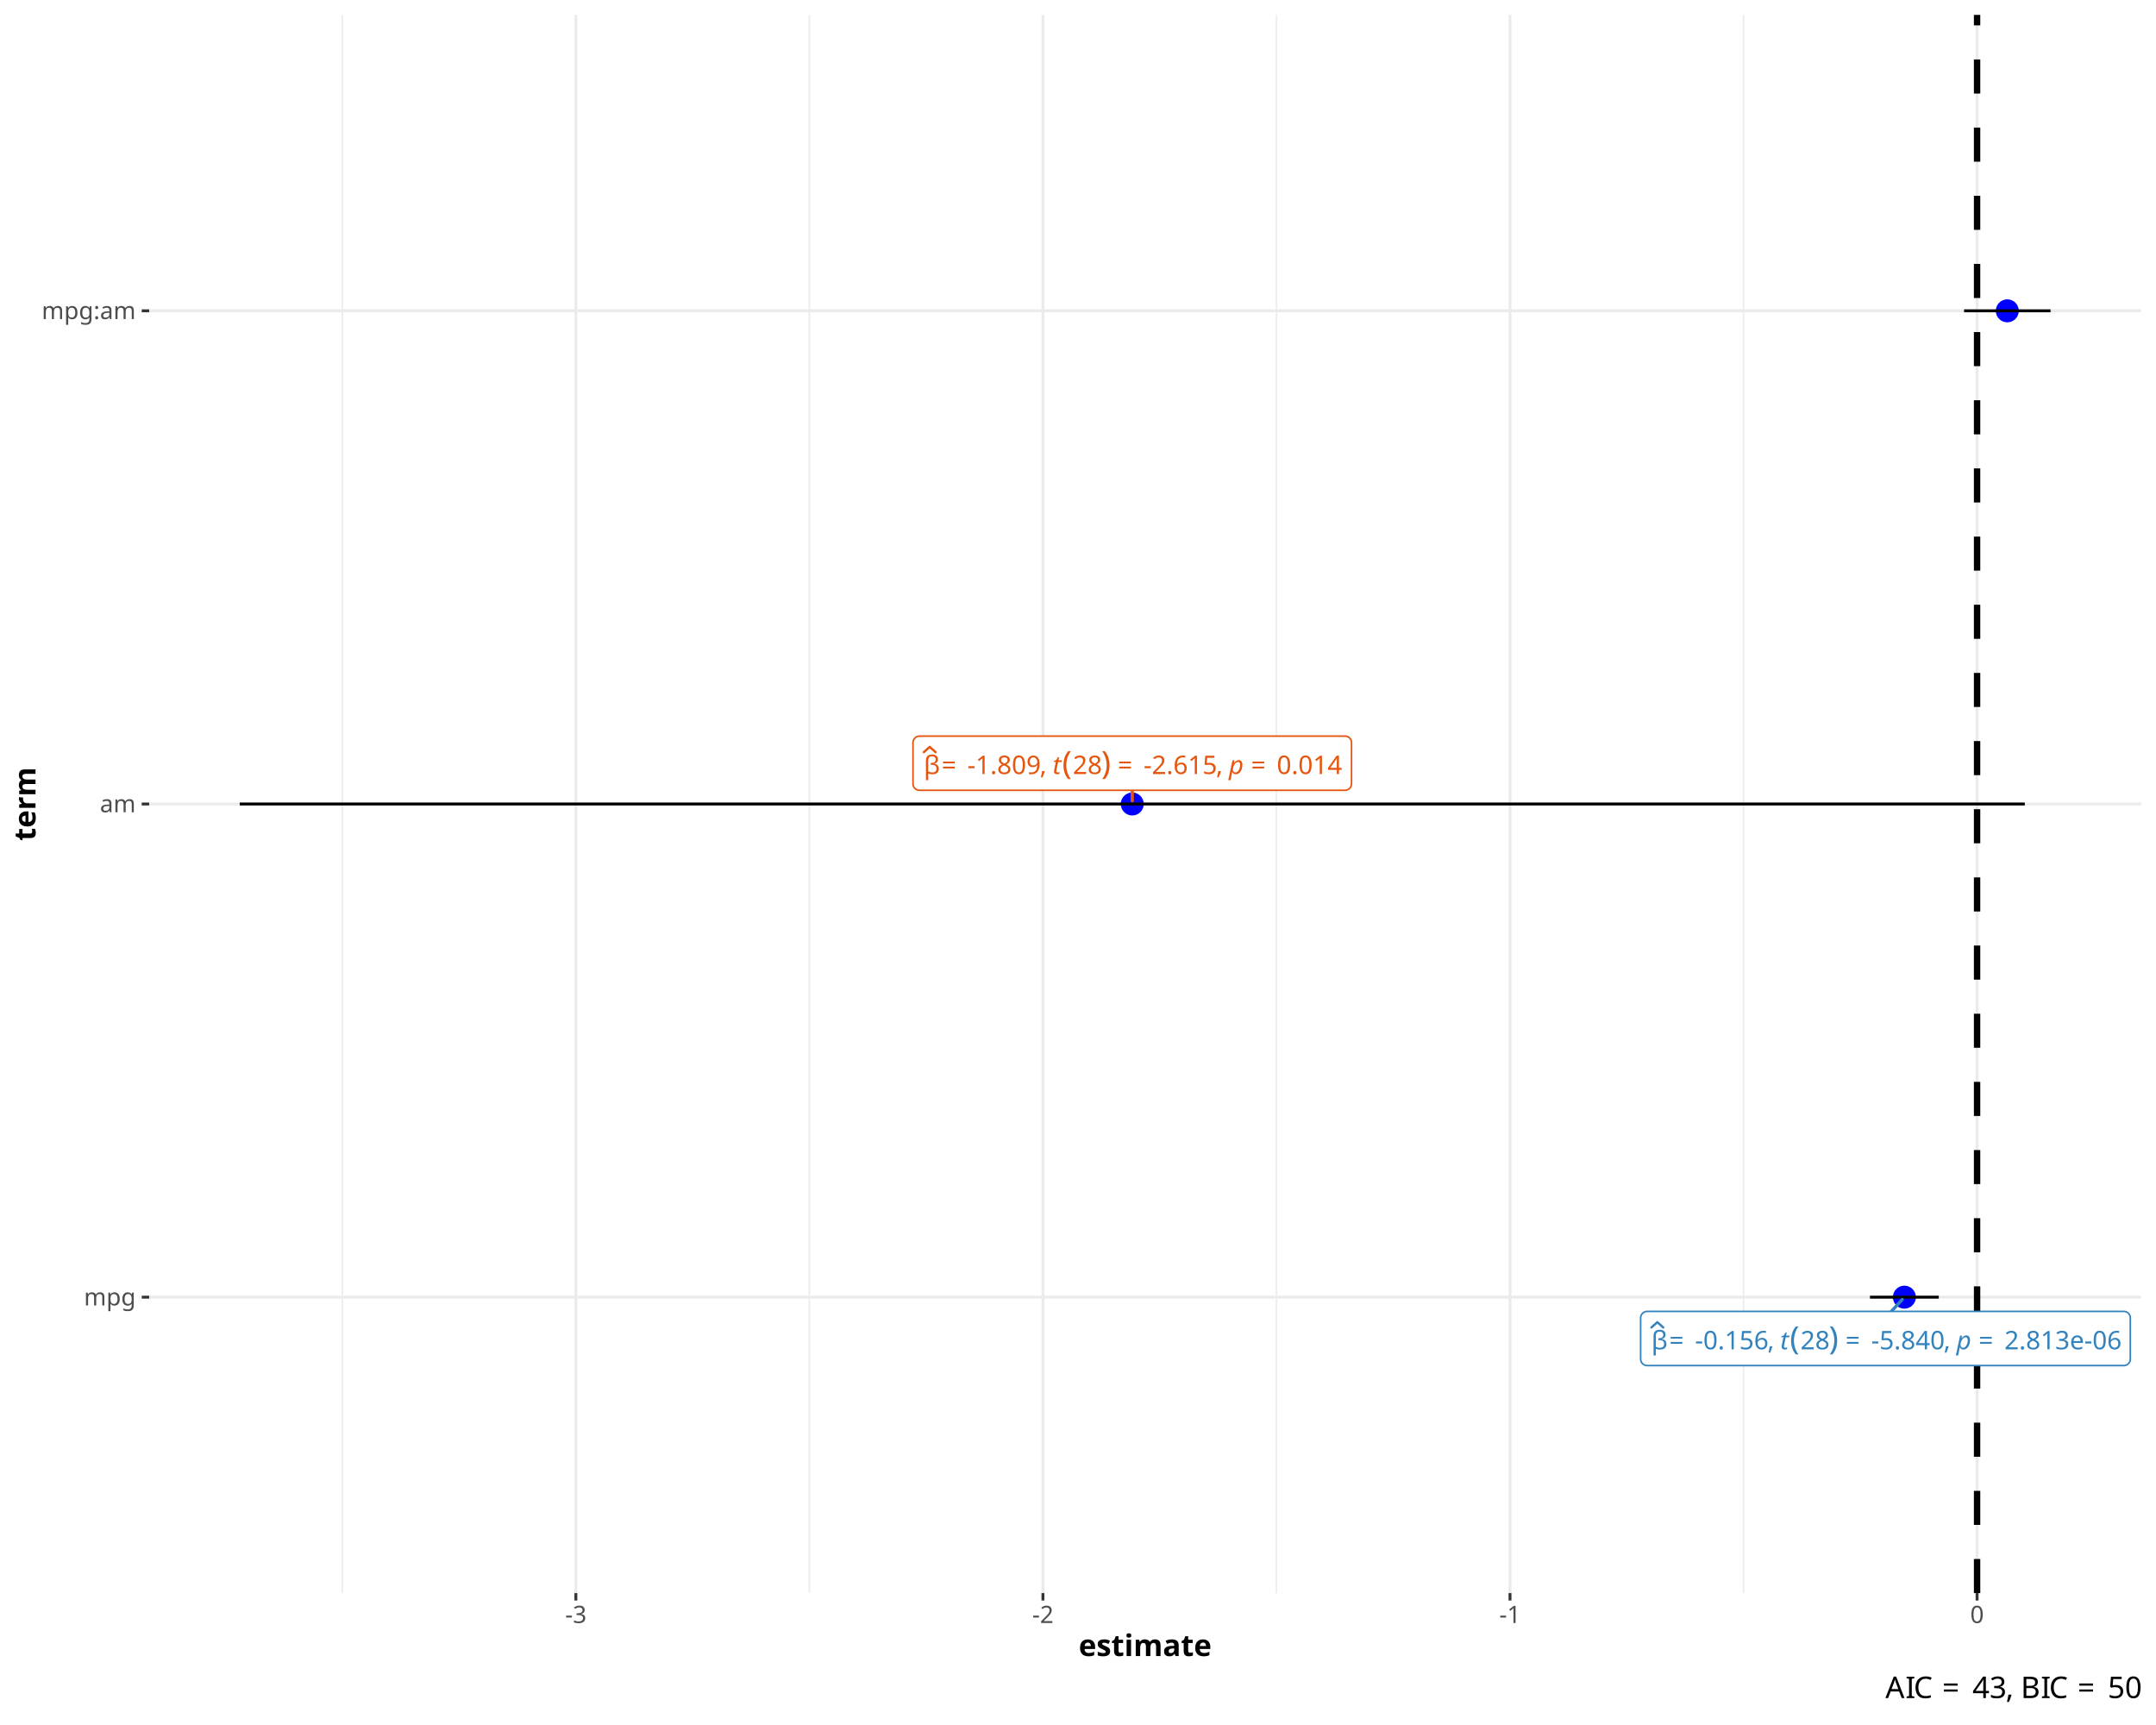
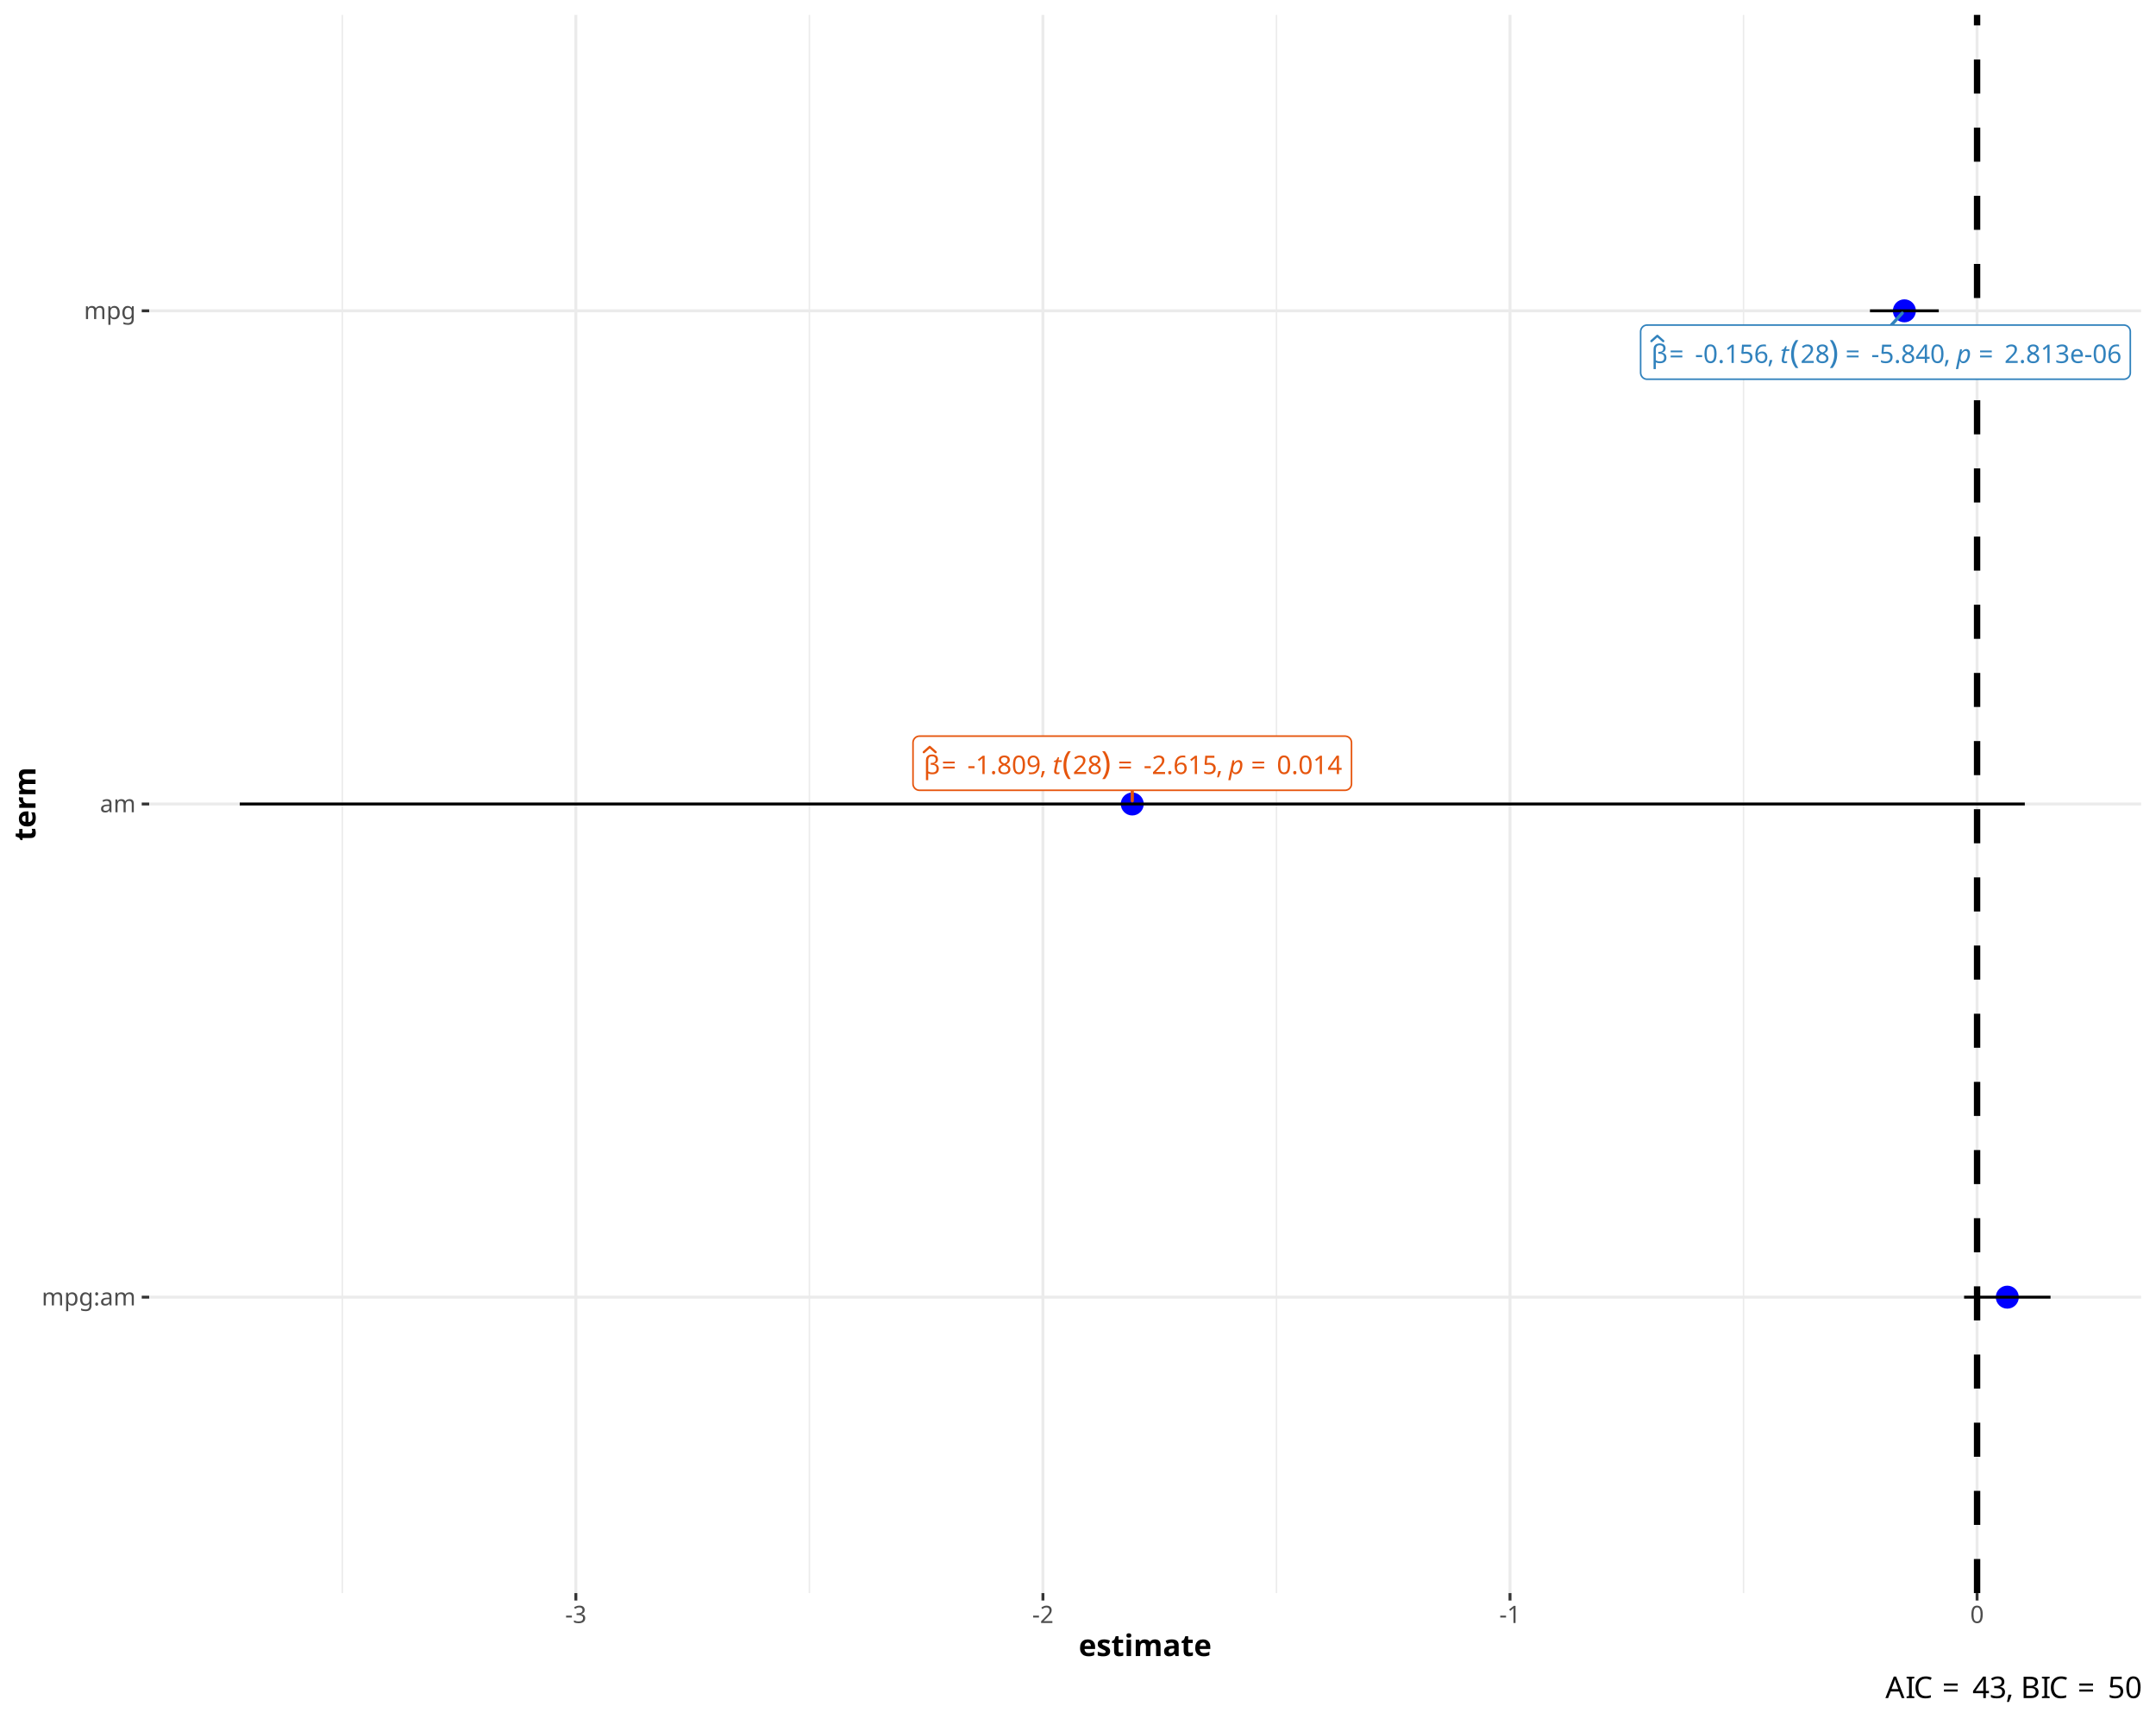
<svg xmlns="http://www.w3.org/2000/svg" class="svglite" data-engine-version="2.0" width="720.00pt" height="576.00pt" viewBox="0 0 720.00 576.00">
  <defs>
    <style type="text/css">
    .svglite line, .svglite polyline, .svglite polygon, .svglite path, .svglite rect, .svglite circle {
      fill: none;
      stroke: #000000;
      stroke-linecap: round;
      stroke-linejoin: round;
      stroke-miterlimit: 10.00;
    }
  </style>
  </defs>
  <rect width="100%" height="100%" style="stroke: none; fill: #FFFFFF;" />
  <defs>
    <clipPath id="cpMC4wMHw3MjAuMDB8MC4wMHw1NzYuMDA=">
      <rect x="0.00" y="0.00" width="720.00" height="576.00" />
    </clipPath>
  </defs>
  <g clip-path="url(#cpMC4wMHw3MjAuMDB8MC4wMHw1NzYuMDA=)">
    <rect x="0.00" y="0.00" width="720.00" height="576.00" style="stroke-width: 0.97; stroke: #FFFFFF; fill: #FFFFFF;" />
  </g>
  <defs>
    <clipPath id="cpNDkuODJ8NzE1LjAyfDQuOTh8NTMxLjk1">
      <rect x="49.82" y="4.98" width="665.20" height="526.97" />
    </clipPath>
  </defs>
  <g clip-path="url(#cpNDkuODJ8NzE1LjAyfDQuOTh8NTMxLjk1)">
    <rect x="49.82" y="4.98" width="665.20" height="526.97" style="stroke-width: 0.97; stroke: none; fill: #FFFFFF;" />
    <polyline points="114.32,531.95 114.32,4.98 " style="stroke-width: 0.48; stroke: #EBEBEB; stroke-linecap: butt;" />
    <polyline points="270.30,531.95 270.30,4.98 " style="stroke-width: 0.48; stroke: #EBEBEB; stroke-linecap: butt;" />
    <polyline points="426.28,531.95 426.28,4.98 " style="stroke-width: 0.48; stroke: #EBEBEB; stroke-linecap: butt;" />
    <polyline points="582.26,531.95 582.26,4.98 " style="stroke-width: 0.48; stroke: #EBEBEB; stroke-linecap: butt;" />
    <polyline points="49.82,433.14 715.02,433.14 " style="stroke-width: 0.97; stroke: #EBEBEB; stroke-linecap: butt;" />
    <polyline points="49.82,268.46 715.02,268.46 " style="stroke-width: 0.97; stroke: #EBEBEB; stroke-linecap: butt;" />
    <polyline points="49.82,103.79 715.02,103.79 " style="stroke-width: 0.97; stroke: #EBEBEB; stroke-linecap: butt;" />
    <polyline points="192.31,531.95 192.31,4.98 " style="stroke-width: 0.97; stroke: #EBEBEB; stroke-linecap: butt;" />
    <polyline points="348.29,531.95 348.29,4.98 " style="stroke-width: 0.97; stroke: #EBEBEB; stroke-linecap: butt;" />
    <polyline points="504.27,531.95 504.27,4.98 " style="stroke-width: 0.97; stroke: #EBEBEB; stroke-linecap: butt;" />
    <polyline points="660.25,531.95 660.25,4.98 " style="stroke-width: 0.97; stroke: #EBEBEB; stroke-linecap: butt;" />
-     <circle cx="635.97" cy="433.14" r="3.52" style="stroke-width: 0.64; stroke: #0000FF; fill: #0000FF;" />
+     <circle cx="635.97" cy="103.79" r="3.52" style="stroke-width: 0.64; stroke: #0000FF; fill: #0000FF;" />
    <circle cx="378.12" cy="268.46" r="3.52" style="stroke-width: 0.64; stroke: #0000FF; fill: #0000FF;" />
-     <circle cx="670.34" cy="103.79" r="3.52" style="stroke-width: 0.64; stroke: #0000FF; fill: #0000FF;" />
-     <polyline points="647.46,433.14 647.46,433.14 " style="stroke-width: 0.97; stroke-linecap: butt;" />
-     <polyline points="647.46,433.14 624.48,433.14 " style="stroke-width: 0.97; stroke-linecap: butt;" />
-     <polyline points="624.48,433.14 624.48,433.14 " style="stroke-width: 0.97; stroke-linecap: butt;" />
+     <circle cx="670.34" cy="433.14" r="3.52" style="stroke-width: 0.64; stroke: #0000FF; fill: #0000FF;" />
+     <polyline points="647.46,103.79 647.46,103.79 " style="stroke-width: 0.97; stroke-linecap: butt;" />
+     <polyline points="647.46,103.79 624.48,103.79 " style="stroke-width: 0.97; stroke-linecap: butt;" />
+     <polyline points="624.48,103.79 624.48,103.79 " style="stroke-width: 0.97; stroke-linecap: butt;" />
    <polyline points="676.19,268.46 676.19,268.46 " style="stroke-width: 0.97; stroke-linecap: butt;" />
    <polyline points="676.19,268.46 80.06,268.46 " style="stroke-width: 0.97; stroke-linecap: butt;" />
    <polyline points="80.06,268.46 80.06,268.46 " style="stroke-width: 0.97; stroke-linecap: butt;" />
-     <polyline points="684.78,103.79 684.78,103.79 " style="stroke-width: 0.97; stroke-linecap: butt;" />
-     <polyline points="684.78,103.79 655.91,103.79 " style="stroke-width: 0.97; stroke-linecap: butt;" />
-     <polyline points="655.91,103.79 655.91,103.79 " style="stroke-width: 0.97; stroke-linecap: butt;" />
+     <polyline points="684.78,433.14 684.78,433.14 " style="stroke-width: 0.97; stroke-linecap: butt;" />
+     <polyline points="684.78,433.14 655.91,433.14 " style="stroke-width: 0.97; stroke-linecap: butt;" />
+     <polyline points="655.91,433.14 655.91,433.14 " style="stroke-width: 0.97; stroke-linecap: butt;" />
    <line x1="660.25" y1="531.95" x2="660.25" y2="4.98" style="stroke-width: 2.13; stroke-dasharray: 11.38,11.38; stroke-linecap: butt;" />
-     <line x1="631.62" y1="437.90" x2="635.25" y2="433.93" style="stroke-width: 1.07; stroke: #3182BD;" />
+     <line x1="631.62" y1="108.54" x2="635.25" y2="104.57" style="stroke-width: 1.07; stroke: #3182BD;" />
    <line x1="378.12" y1="263.89" x2="378.12" y2="267.40" style="stroke-width: 1.07; stroke: #E6550D;" />
-     <polygon points="550.05,455.98 709.26,455.98 709.17,455.98 709.52,455.97 709.86,455.90 710.18,455.77 710.49,455.60 710.75,455.38 710.99,455.12 711.17,454.83 711.31,454.51 711.39,454.17 711.42,453.82 711.42,453.82 711.42,440.06 711.42,440.06 711.39,439.71 711.31,439.37 711.17,439.05 710.99,438.76 710.75,438.50 710.49,438.28 710.18,438.10 709.86,437.98 709.52,437.91 709.26,437.90 550.05,437.90 550.31,437.91 549.97,437.90 549.62,437.94 549.29,438.04 548.97,438.19 548.69,438.38 548.44,438.62 548.23,438.90 548.07,439.21 547.96,439.54 547.90,439.88 547.89,440.06 547.89,453.82 547.90,453.65 547.90,454.00 547.96,454.34 548.07,454.67 548.23,454.98 548.44,455.26 548.69,455.50 548.97,455.69 549.29,455.84 549.62,455.94 549.97,455.98 " style="stroke-width: 0.53; stroke: #3182BD; fill: #FFFFFF;" />
-     <text x="551.49" y="450.56" style="font-size: 8.54px; fill: #3182BD; font-family: sans;" textLength="3.96px" lengthAdjust="spacingAndGlyphs">β</text>
-     <polyline points="551.49,443.26 553.47,441.50 555.45,443.26 " style="stroke-width: 0.75; stroke: #3182BD;" />
-     <text x="557.43" y="450.56" style="font-size: 8.54px; fill: #3182BD; font-family: sans;" textLength="6.63px" lengthAdjust="spacingAndGlyphs">=</text>
-     <text x="566.03" y="450.56" style="font-size: 8.54px; fill: #3182BD; font-family: sans;" textLength="24.20px" lengthAdjust="spacingAndGlyphs">-0.156</text>
-     <text x="590.24" y="450.56" style="font-size: 8.54px; fill: #3182BD; font-family: sans;" textLength="2.14px" lengthAdjust="spacingAndGlyphs">,</text>
-     <text x="592.37" y="450.56" style="font-size: 8.54px; fill: #3182BD; font-family: sans;" textLength="2.14px" lengthAdjust="spacingAndGlyphs"> </text>
-     <text x="594.51" y="450.56" style="font-size: 8.54px; font-style: italic; fill: #3182BD; font-family: sans;" textLength="2.37px" lengthAdjust="spacingAndGlyphs">t</text>
-     <text x="597.71" y="450.56" style="font-size: 10.67px; fill: #3182BD; font-family: sans;" textLength="3.55px" lengthAdjust="spacingAndGlyphs">(</text>
-     <text x="601.26" y="450.56" style="font-size: 8.54px; fill: #3182BD; font-family: sans;" textLength="9.50px" lengthAdjust="spacingAndGlyphs">28</text>
-     <text x="610.75" y="450.56" style="font-size: 10.67px; fill: #3182BD; font-family: sans;" textLength="3.55px" lengthAdjust="spacingAndGlyphs">)</text>
-     <text x="616.28" y="450.56" style="font-size: 8.54px; fill: #3182BD; font-family: sans;" textLength="6.63px" lengthAdjust="spacingAndGlyphs">=</text>
-     <text x="624.88" y="450.56" style="font-size: 8.54px; fill: #3182BD; font-family: sans;" textLength="24.20px" lengthAdjust="spacingAndGlyphs">-5.840</text>
-     <text x="649.09" y="450.56" style="font-size: 8.54px; fill: #3182BD; font-family: sans;" textLength="2.14px" lengthAdjust="spacingAndGlyphs">,</text>
-     <text x="651.22" y="450.56" style="font-size: 8.54px; fill: #3182BD; font-family: sans;" textLength="2.14px" lengthAdjust="spacingAndGlyphs"> </text>
-     <text x="653.36" y="450.56" style="font-size: 8.54px; font-style: italic; fill: #3182BD; font-family: sans;" textLength="4.75px" lengthAdjust="spacingAndGlyphs">p</text>
-     <text x="660.77" y="450.56" style="font-size: 8.54px; fill: #3182BD; font-family: sans;" textLength="6.63px" lengthAdjust="spacingAndGlyphs">=</text>
-     <text x="669.37" y="450.56" style="font-size: 8.54px; fill: #3182BD; font-family: sans;" textLength="38.45px" lengthAdjust="spacingAndGlyphs">2.813e-06</text>
+     <polygon points="550.05,126.63 709.26,126.63 709.17,126.63 709.52,126.61 709.86,126.54 710.18,126.42 710.49,126.25 710.75,126.03 710.99,125.77 711.17,125.47 711.31,125.15 711.39,124.82 711.42,124.47 711.42,124.47 711.42,110.70 711.42,110.70 711.39,110.36 711.31,110.02 711.17,109.70 710.99,109.40 710.75,109.14 710.49,108.92 710.18,108.75 709.86,108.63 709.52,108.56 709.26,108.54 550.05,108.54 550.31,108.56 549.97,108.54 549.62,108.59 549.29,108.68 548.97,108.83 548.69,109.03 548.44,109.27 548.23,109.55 548.07,109.86 547.96,110.19 547.90,110.53 547.89,110.70 547.89,124.47 547.90,124.30 547.90,124.64 547.96,124.99 548.07,125.32 548.23,125.62 548.44,125.90 548.69,126.14 548.97,126.34 549.29,126.49 549.62,126.59 549.97,126.63 " style="stroke-width: 0.53; stroke: #3182BD; fill: #FFFFFF;" />
+     <text x="551.49" y="121.20" style="font-size: 8.54px; fill: #3182BD; font-family: sans;" textLength="3.96px" lengthAdjust="spacingAndGlyphs">β</text>
+     <polyline points="551.49,113.90 553.47,112.14 555.45,113.90 " style="stroke-width: 0.75; stroke: #3182BD;" />
+     <text x="557.43" y="121.20" style="font-size: 8.54px; fill: #3182BD; font-family: sans;" textLength="6.63px" lengthAdjust="spacingAndGlyphs">=</text>
+     <text x="566.03" y="121.20" style="font-size: 8.54px; fill: #3182BD; font-family: sans;" textLength="24.20px" lengthAdjust="spacingAndGlyphs">-0.156</text>
+     <text x="590.24" y="121.20" style="font-size: 8.54px; fill: #3182BD; font-family: sans;" textLength="2.14px" lengthAdjust="spacingAndGlyphs">,</text>
+     <text x="592.37" y="121.20" style="font-size: 8.54px; fill: #3182BD; font-family: sans;" textLength="2.14px" lengthAdjust="spacingAndGlyphs"> </text>
+     <text x="594.51" y="121.20" style="font-size: 8.54px; font-style: italic; fill: #3182BD; font-family: sans;" textLength="2.37px" lengthAdjust="spacingAndGlyphs">t</text>
+     <text x="597.71" y="121.20" style="font-size: 10.67px; fill: #3182BD; font-family: sans;" textLength="3.55px" lengthAdjust="spacingAndGlyphs">(</text>
+     <text x="601.26" y="121.20" style="font-size: 8.54px; fill: #3182BD; font-family: sans;" textLength="9.50px" lengthAdjust="spacingAndGlyphs">28</text>
+     <text x="610.75" y="121.20" style="font-size: 10.67px; fill: #3182BD; font-family: sans;" textLength="3.55px" lengthAdjust="spacingAndGlyphs">)</text>
+     <text x="616.28" y="121.20" style="font-size: 8.54px; fill: #3182BD; font-family: sans;" textLength="6.63px" lengthAdjust="spacingAndGlyphs">=</text>
+     <text x="624.88" y="121.20" style="font-size: 8.54px; fill: #3182BD; font-family: sans;" textLength="24.20px" lengthAdjust="spacingAndGlyphs">-5.840</text>
+     <text x="649.09" y="121.20" style="font-size: 8.54px; fill: #3182BD; font-family: sans;" textLength="2.14px" lengthAdjust="spacingAndGlyphs">,</text>
+     <text x="651.22" y="121.20" style="font-size: 8.54px; fill: #3182BD; font-family: sans;" textLength="2.14px" lengthAdjust="spacingAndGlyphs"> </text>
+     <text x="653.36" y="121.20" style="font-size: 8.54px; font-style: italic; fill: #3182BD; font-family: sans;" textLength="4.75px" lengthAdjust="spacingAndGlyphs">p</text>
+     <text x="660.77" y="121.20" style="font-size: 8.54px; fill: #3182BD; font-family: sans;" textLength="6.63px" lengthAdjust="spacingAndGlyphs">=</text>
+     <text x="669.37" y="121.20" style="font-size: 8.54px; fill: #3182BD; font-family: sans;" textLength="38.45px" lengthAdjust="spacingAndGlyphs">2.813e-06</text>
    <polygon points="307.06,263.89 449.18,263.89 449.10,263.89 449.44,263.87 449.78,263.80 450.11,263.68 450.41,263.51 450.68,263.29 450.91,263.03 451.10,262.73 451.23,262.41 451.31,262.07 451.34,261.73 451.34,261.73 451.34,247.96 451.34,247.96 451.31,247.61 451.23,247.28 451.10,246.96 450.91,246.66 450.68,246.40 450.41,246.18 450.11,246.01 449.78,245.89 449.44,245.82 449.18,245.80 307.06,245.80 307.32,245.82 306.98,245.80 306.63,245.85 306.30,245.94 305.98,246.09 305.70,246.29 305.45,246.53 305.24,246.81 305.08,247.11 304.97,247.44 304.91,247.79 304.90,247.96 304.90,261.73 304.91,261.55 304.91,261.90 304.97,262.25 305.08,262.58 305.24,262.88 305.45,263.16 305.70,263.40 305.98,263.60 306.30,263.75 306.63,263.84 306.98,263.89 " style="stroke-width: 0.53; stroke: #E6550D; fill: #FFFFFF;" />
    <text x="308.50" y="258.46" style="font-size: 8.54px; fill: #E6550D; font-family: sans;" textLength="3.96px" lengthAdjust="spacingAndGlyphs">β</text>
    <polyline points="308.50,251.16 310.48,249.40 312.46,251.16 " style="stroke-width: 0.75; stroke: #E6550D;" />
    <text x="314.44" y="258.46" style="font-size: 8.54px; fill: #E6550D; font-family: sans;" textLength="6.63px" lengthAdjust="spacingAndGlyphs">=</text>
    <text x="323.04" y="258.46" style="font-size: 8.54px; fill: #E6550D; font-family: sans;" textLength="24.20px" lengthAdjust="spacingAndGlyphs">-1.809</text>
    <text x="347.25" y="258.46" style="font-size: 8.54px; fill: #E6550D; font-family: sans;" textLength="2.14px" lengthAdjust="spacingAndGlyphs">,</text>
    <text x="349.38" y="258.46" style="font-size: 8.54px; fill: #E6550D; font-family: sans;" textLength="2.14px" lengthAdjust="spacingAndGlyphs"> </text>
    <text x="351.52" y="258.46" style="font-size: 8.54px; font-style: italic; fill: #E6550D; font-family: sans;" textLength="2.37px" lengthAdjust="spacingAndGlyphs">t</text>
    <text x="354.72" y="258.46" style="font-size: 10.67px; fill: #E6550D; font-family: sans;" textLength="3.55px" lengthAdjust="spacingAndGlyphs">(</text>
    <text x="358.27" y="258.46" style="font-size: 8.54px; fill: #E6550D; font-family: sans;" textLength="9.50px" lengthAdjust="spacingAndGlyphs">28</text>
    <text x="367.76" y="258.46" style="font-size: 10.67px; fill: #E6550D; font-family: sans;" textLength="3.55px" lengthAdjust="spacingAndGlyphs">)</text>
    <text x="373.29" y="258.46" style="font-size: 8.54px; fill: #E6550D; font-family: sans;" textLength="6.63px" lengthAdjust="spacingAndGlyphs">=</text>
    <text x="381.89" y="258.46" style="font-size: 8.54px; fill: #E6550D; font-family: sans;" textLength="24.20px" lengthAdjust="spacingAndGlyphs">-2.615</text>
    <text x="406.09" y="258.46" style="font-size: 8.54px; fill: #E6550D; font-family: sans;" textLength="2.14px" lengthAdjust="spacingAndGlyphs">,</text>
    <text x="408.23" y="258.46" style="font-size: 8.54px; fill: #E6550D; font-family: sans;" textLength="2.14px" lengthAdjust="spacingAndGlyphs"> </text>
    <text x="410.37" y="258.46" style="font-size: 8.54px; font-style: italic; fill: #E6550D; font-family: sans;" textLength="4.75px" lengthAdjust="spacingAndGlyphs">p</text>
    <text x="417.78" y="258.46" style="font-size: 8.54px; fill: #E6550D; font-family: sans;" textLength="6.63px" lengthAdjust="spacingAndGlyphs">=</text>
    <text x="426.38" y="258.46" style="font-size: 8.54px; fill: #E6550D; font-family: sans;" textLength="21.36px" lengthAdjust="spacingAndGlyphs">0.014</text>
  </g>
  <g clip-path="url(#cpMC4wMHw3MjAuMDB8MC4wMHw1NzYuMDA=)">
-     <text x="45.34" y="435.89" text-anchor="end" style="font-size: 8.00px; fill: #4D4D4D; font-family: sans;" textLength="15.57px" lengthAdjust="spacingAndGlyphs">mpg</text>
+     <text x="45.34" y="435.89" text-anchor="end" style="font-size: 8.00px; fill: #4D4D4D; font-family: sans;" textLength="28.91px" lengthAdjust="spacingAndGlyphs">mpg:am</text>
    <text x="45.34" y="271.22" text-anchor="end" style="font-size: 8.00px; fill: #4D4D4D; font-family: sans;" textLength="11.12px" lengthAdjust="spacingAndGlyphs">am</text>
-     <text x="45.34" y="106.54" text-anchor="end" style="font-size: 8.00px; fill: #4D4D4D; font-family: sans;" textLength="28.91px" lengthAdjust="spacingAndGlyphs">mpg:am</text>
+     <text x="45.34" y="106.54" text-anchor="end" style="font-size: 8.00px; fill: #4D4D4D; font-family: sans;" textLength="15.57px" lengthAdjust="spacingAndGlyphs">mpg</text>
    <polyline points="47.33,433.14 49.82,433.14 " style="stroke-width: 0.97; stroke: #333333; stroke-linecap: butt;" />
    <polyline points="47.33,268.46 49.82,268.46 " style="stroke-width: 0.97; stroke: #333333; stroke-linecap: butt;" />
    <polyline points="47.33,103.79 49.82,103.79 " style="stroke-width: 0.97; stroke: #333333; stroke-linecap: butt;" />
    <polyline points="192.31,534.44 192.31,531.95 " style="stroke-width: 0.97; stroke: #333333; stroke-linecap: butt;" />
    <polyline points="348.29,534.44 348.29,531.95 " style="stroke-width: 0.97; stroke: #333333; stroke-linecap: butt;" />
    <polyline points="504.27,534.44 504.27,531.95 " style="stroke-width: 0.97; stroke: #333333; stroke-linecap: butt;" />
    <polyline points="660.25,534.44 660.25,531.95 " style="stroke-width: 0.97; stroke: #333333; stroke-linecap: butt;" />
    <text x="192.31" y="541.94" text-anchor="middle" style="font-size: 8.00px; fill: #4D4D4D; font-family: sans;" textLength="7.11px" lengthAdjust="spacingAndGlyphs">-3</text>
    <text x="348.29" y="541.94" text-anchor="middle" style="font-size: 8.00px; fill: #4D4D4D; font-family: sans;" textLength="7.11px" lengthAdjust="spacingAndGlyphs">-2</text>
    <text x="504.27" y="541.94" text-anchor="middle" style="font-size: 8.00px; fill: #4D4D4D; font-family: sans;" textLength="7.11px" lengthAdjust="spacingAndGlyphs">-1</text>
    <text x="660.25" y="541.94" text-anchor="middle" style="font-size: 8.00px; fill: #4D4D4D; font-family: sans;" textLength="4.45px" lengthAdjust="spacingAndGlyphs">0</text>
    <text x="382.42" y="552.97" text-anchor="middle" style="font-size: 10.00px; font-weight: bold; font-family: sans;" textLength="37.80px" lengthAdjust="spacingAndGlyphs">estimate</text>
    <text transform="translate(11.86,268.46) rotate(-90)" text-anchor="middle" style="font-size: 10.00px; font-weight: bold; font-family: sans;" textLength="20.00px" lengthAdjust="spacingAndGlyphs">term</text>
    <text x="629.63" y="567.01" style="font-size: 10.00px; font-family: sans;" textLength="6.67px" lengthAdjust="spacingAndGlyphs">A</text>
    <text x="636.30" y="567.01" style="font-size: 10.00px; font-family: sans;" textLength="2.78px" lengthAdjust="spacingAndGlyphs">I</text>
    <text x="639.08" y="567.01" style="font-size: 10.00px; font-family: sans;" textLength="7.22px" lengthAdjust="spacingAndGlyphs">C</text>
    <text x="648.62" y="567.01" style="font-size: 10.00px; font-family: sans;" textLength="7.76px" lengthAdjust="spacingAndGlyphs">=</text>
    <text x="658.70" y="567.01" style="font-size: 10.00px; font-family: sans;" textLength="11.12px" lengthAdjust="spacingAndGlyphs">43</text>
    <text x="669.82" y="567.01" style="font-size: 10.00px; font-family: sans;" textLength="2.50px" lengthAdjust="spacingAndGlyphs">,</text>
    <text x="672.32" y="567.01" style="font-size: 10.00px; font-family: sans;" textLength="2.50px" lengthAdjust="spacingAndGlyphs"> </text>
    <text x="674.83" y="567.01" style="font-size: 10.00px; font-family: sans;" textLength="6.67px" lengthAdjust="spacingAndGlyphs">B</text>
    <text x="681.50" y="567.01" style="font-size: 10.00px; font-family: sans;" textLength="2.78px" lengthAdjust="spacingAndGlyphs">I</text>
    <text x="684.28" y="567.01" style="font-size: 10.00px; font-family: sans;" textLength="7.22px" lengthAdjust="spacingAndGlyphs">C</text>
    <text x="693.82" y="567.01" style="font-size: 10.00px; font-family: sans;" textLength="7.76px" lengthAdjust="spacingAndGlyphs">=</text>
    <text x="703.89" y="567.01" style="font-size: 10.00px; font-family: sans;" textLength="11.12px" lengthAdjust="spacingAndGlyphs">50</text>
  </g>
</svg>
